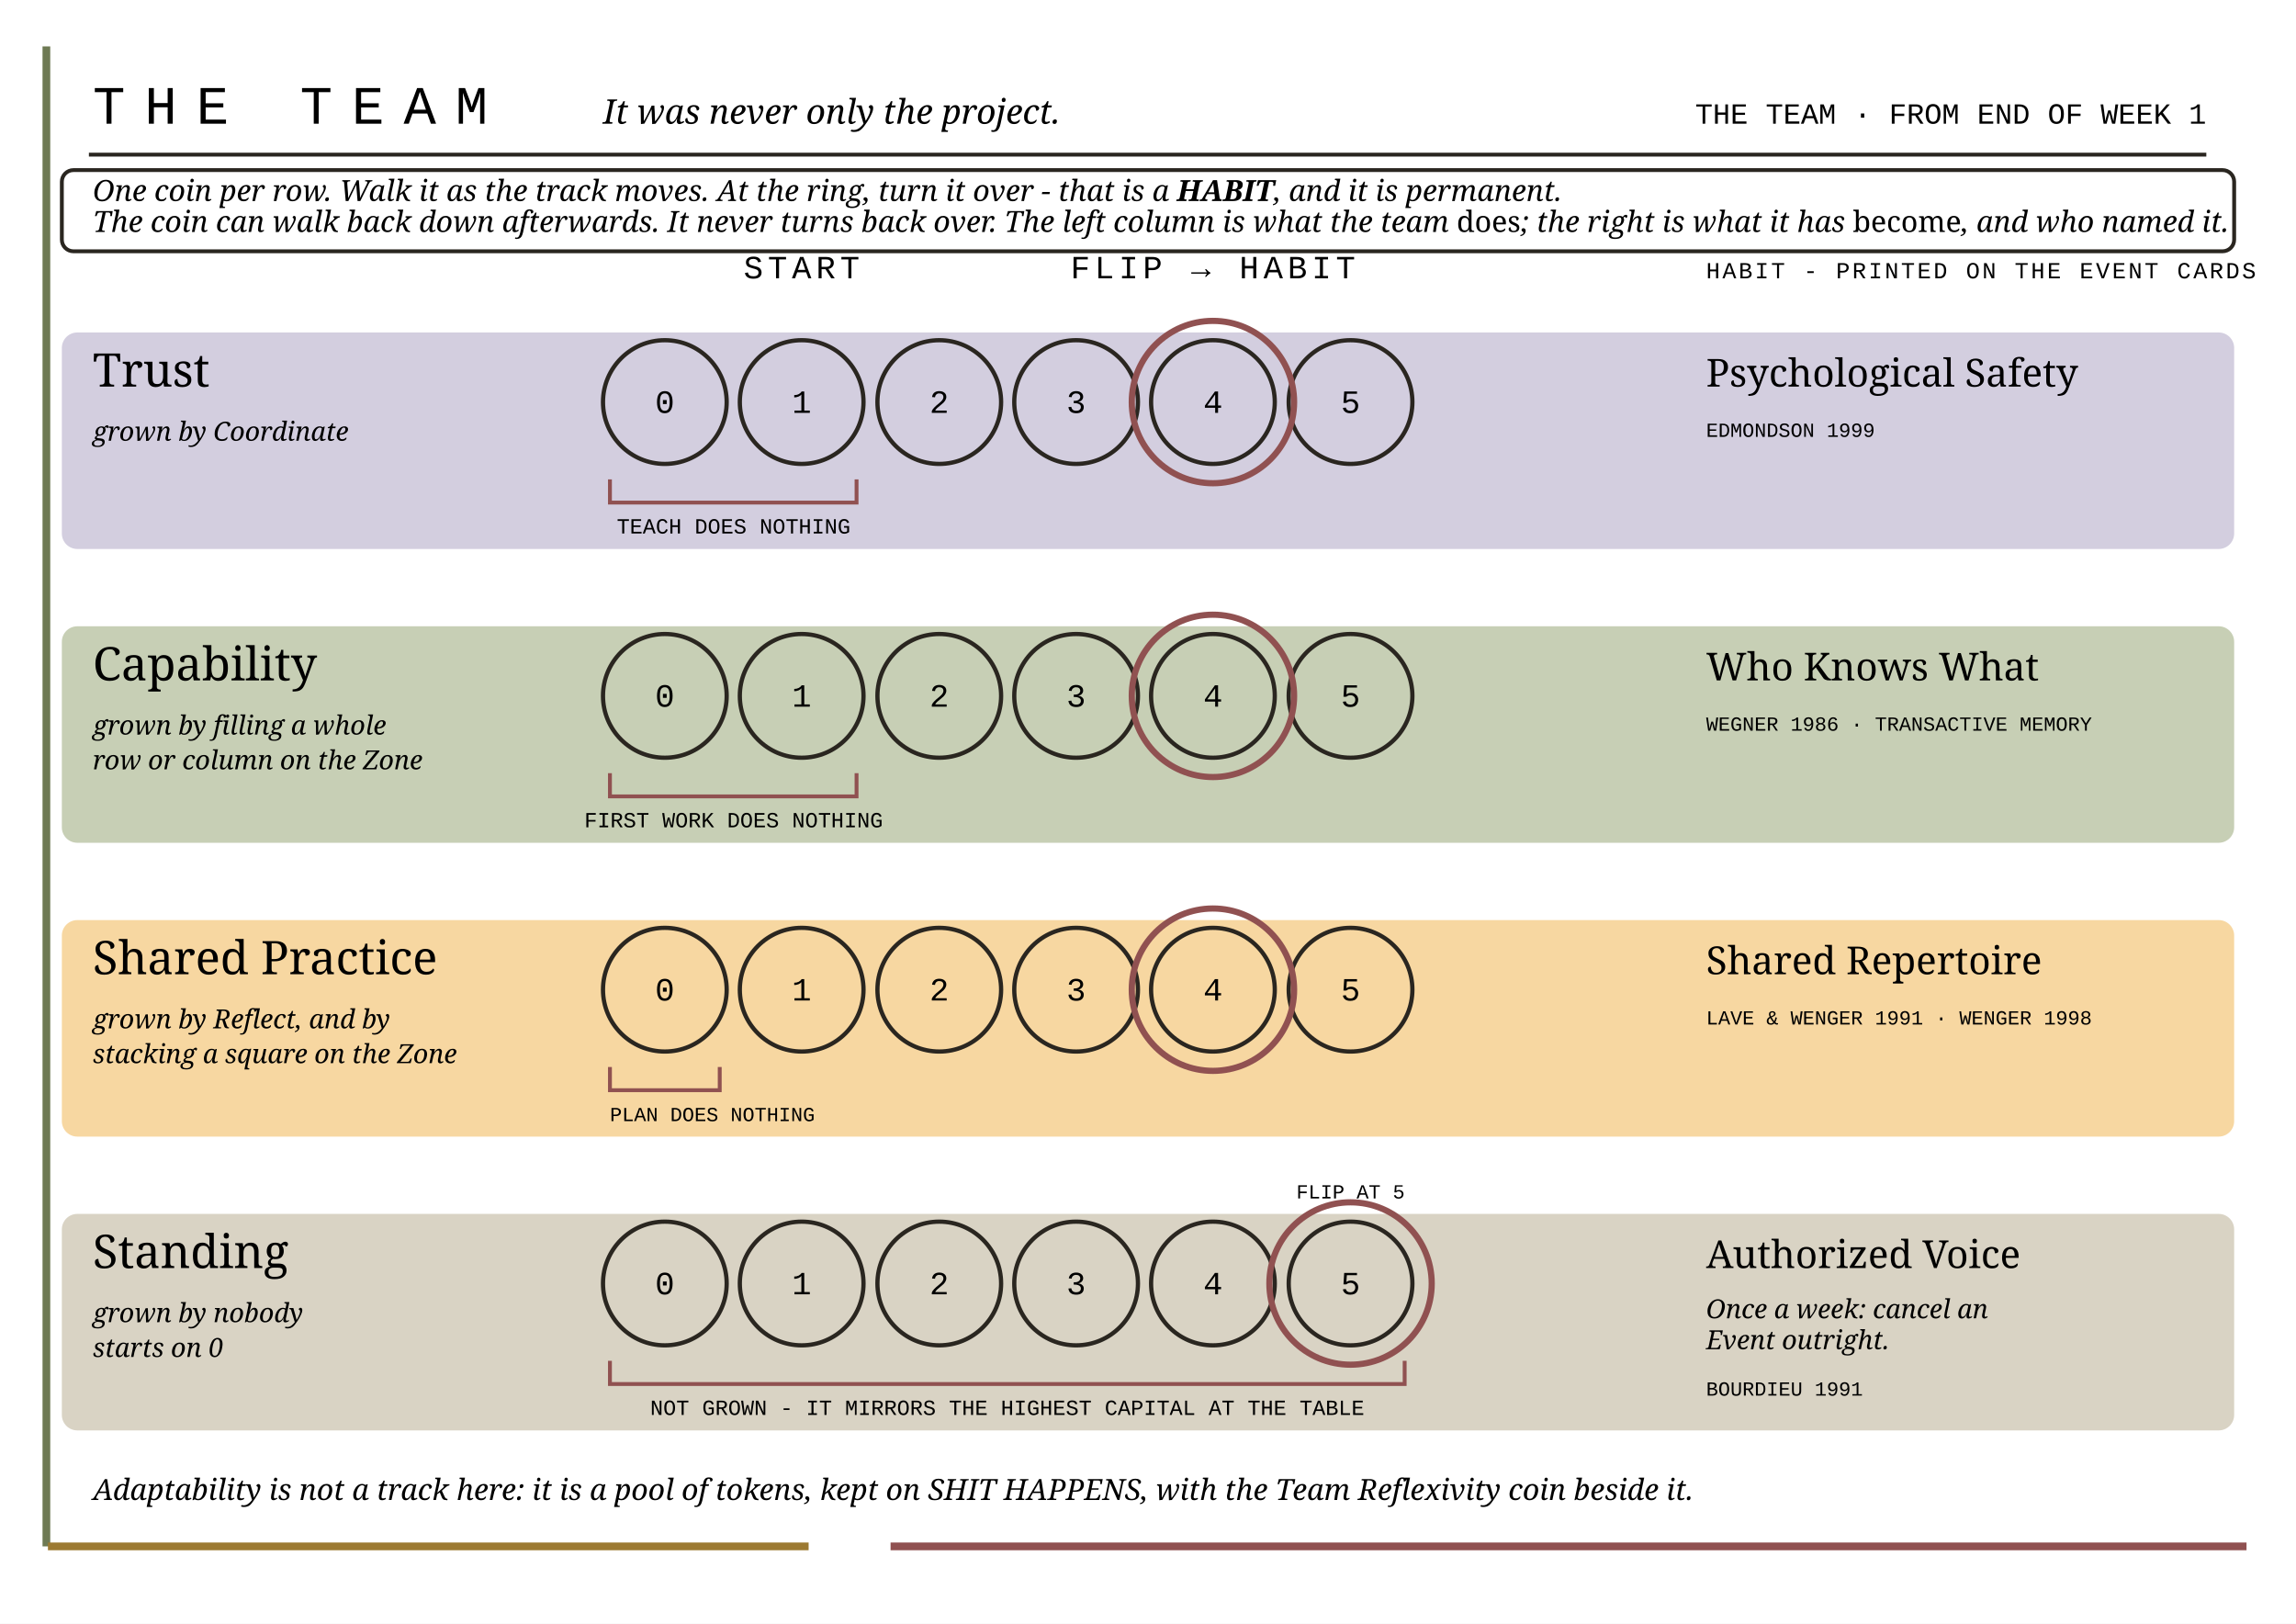
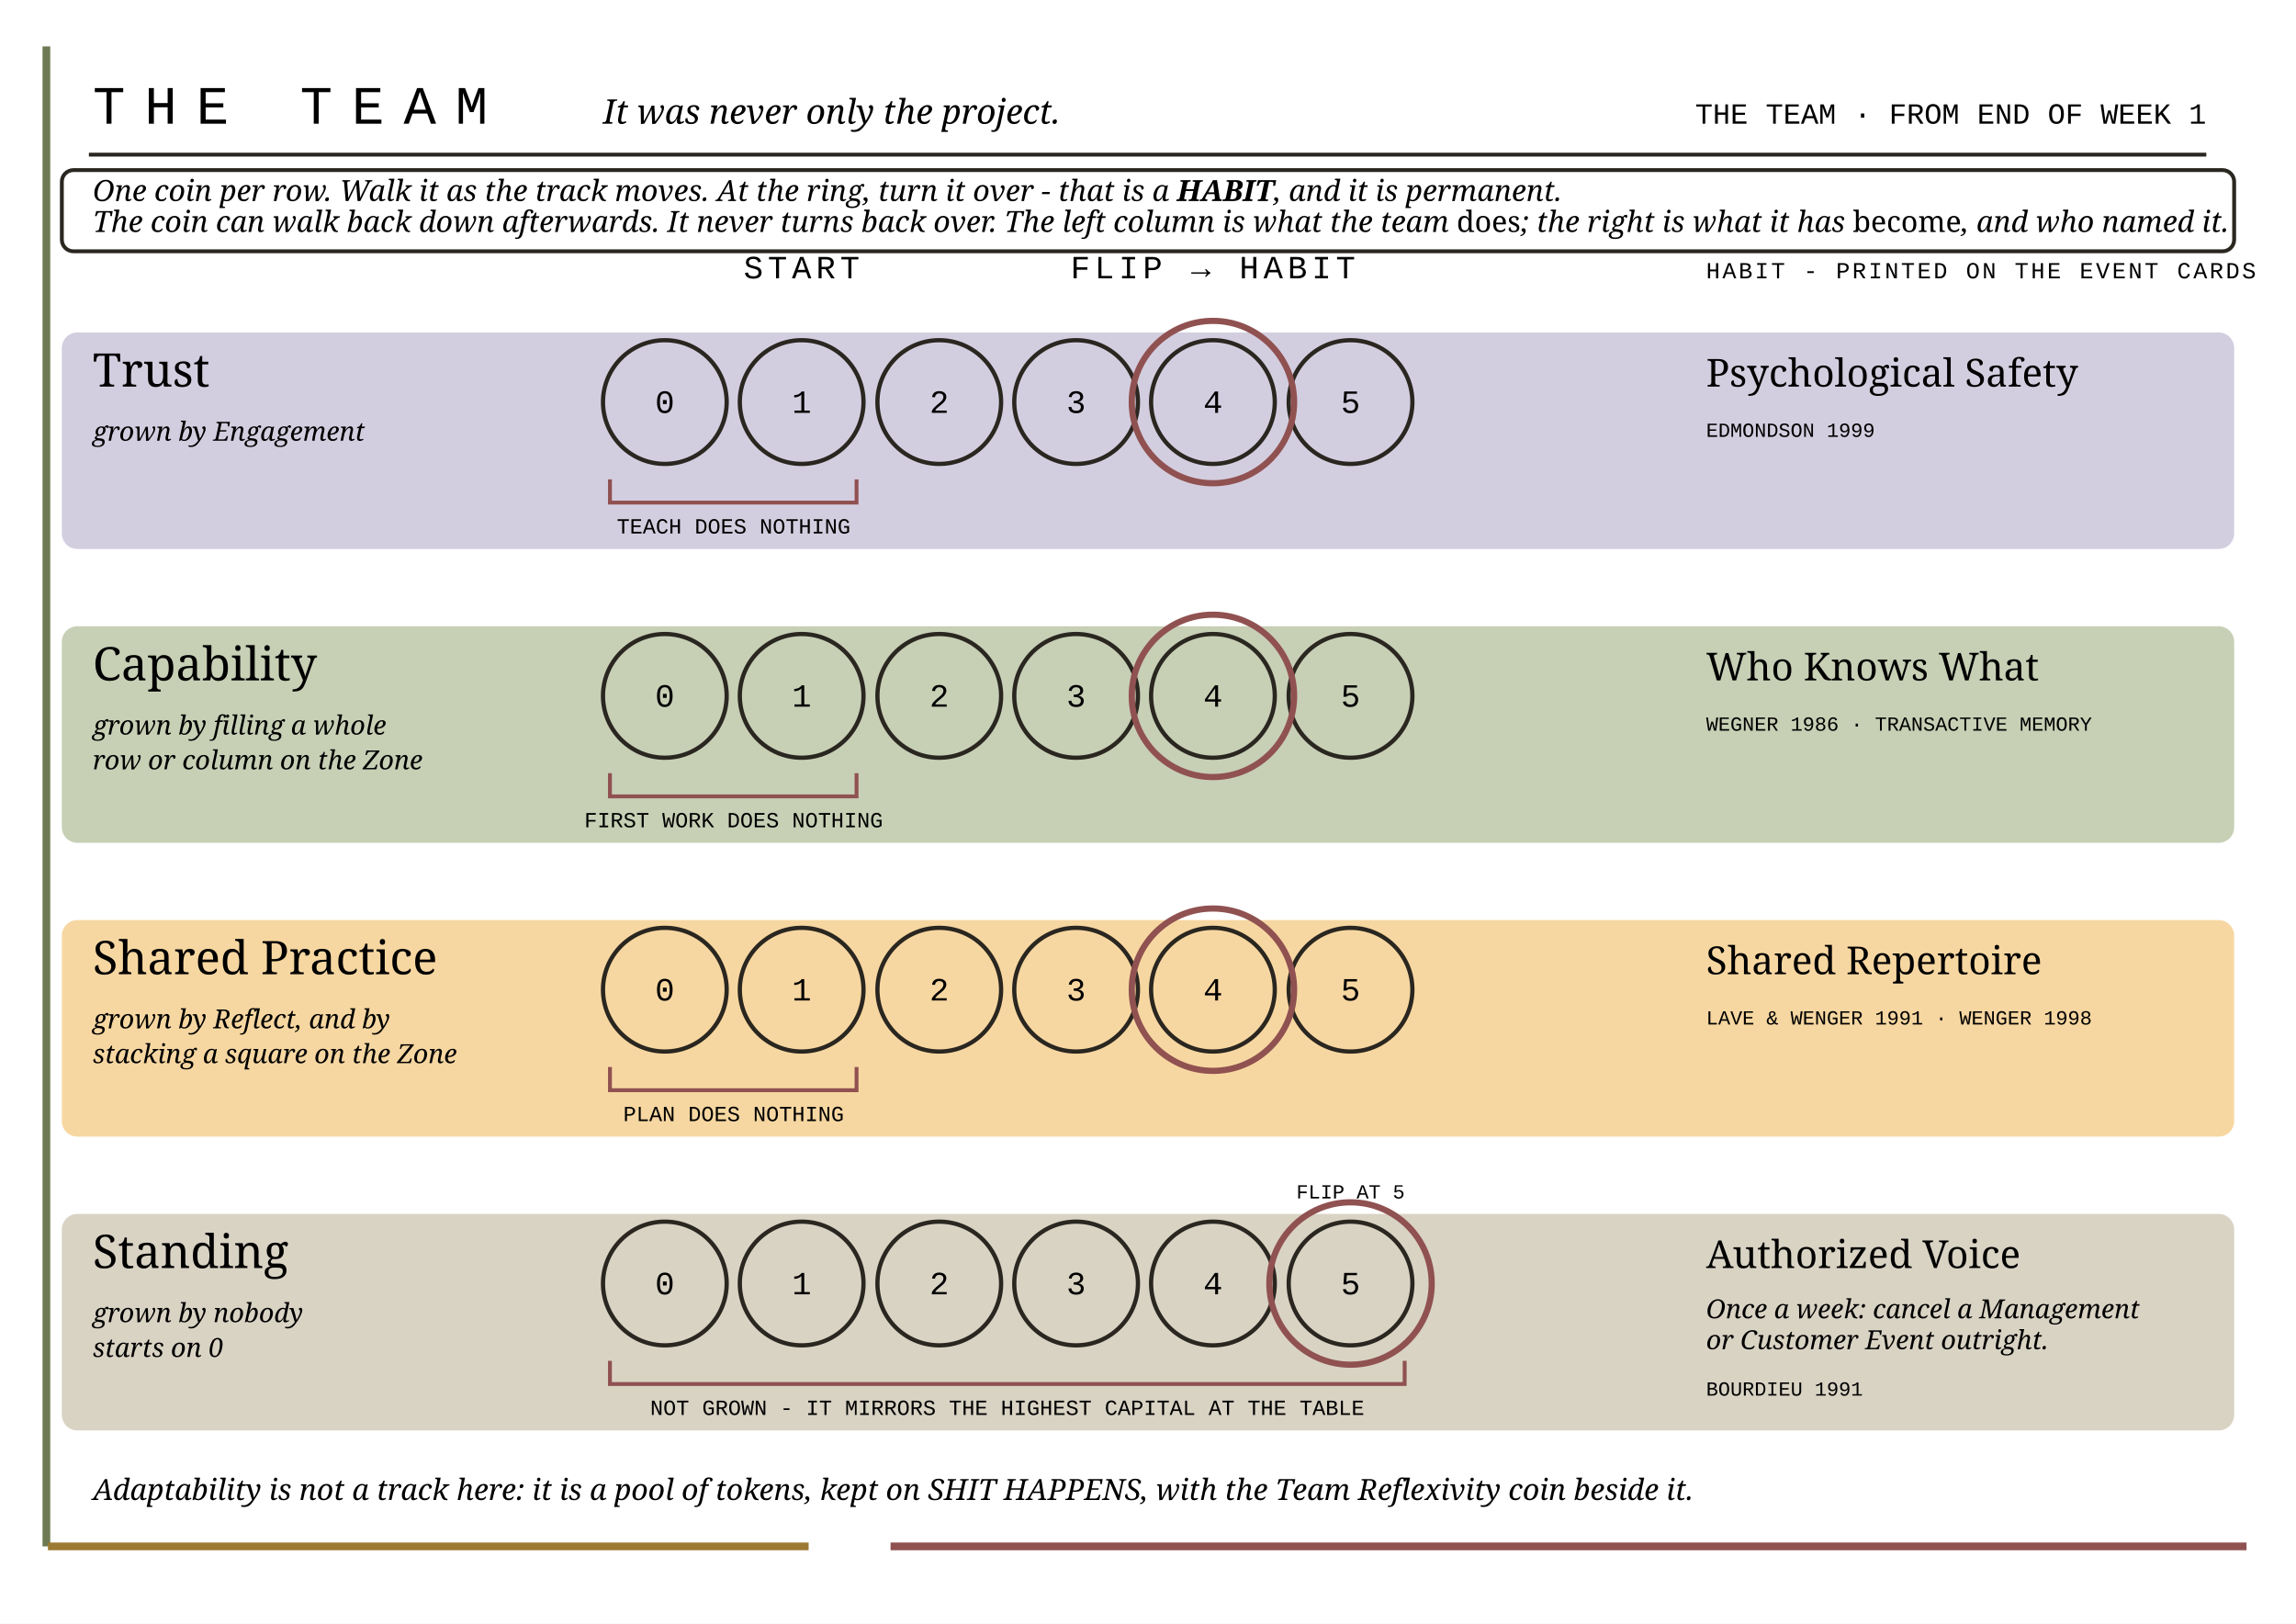
<svg xmlns="http://www.w3.org/2000/svg" width="297mm" height="210mm" viewBox="0 0 297 210">
  <style>
  .s { font-family:"EB Garamond",Garamond,Georgia,serif; fill:#000000; }
  .m { font-family:"IBM Plex Mono","Courier New",monospace; fill:#000000; }
  .r { stroke:#2A2620; stroke-width:.5; fill:none; }
  .w { fill:none; stroke:#2A2620; stroke-width:.55; }
  .q { fill:#000000; }
  .band { stroke:none; }
</style>
  <rect width="297" height="210" fill="#FFFFFF" />
  <text x="12" y="16" class="m" font-size="7" letter-spacing="2.5">THE TEAM</text>
  <text x="78" y="16" class="s" font-size="4.4" font-style="italic">It was never only the project.</text>
  <text x="285.4" y="16" class="m q" font-size="3.8" text-anchor="end">THE TEAM · FROM END OF WEEK 1</text>
  <line x1="11.5" y1="20" x2="285.4" y2="20" class="r" />
  <rect x="8" y="22" width="281" height="10.5" rx="1.5" class="r" />
  <text x="12" y="26" class="s" font-size="3.8" font-style="italic">One coin per row. Walk it as the track moves. At the ring, turn it over - that is a <tspan font-weight="bold">HABIT</tspan>, and it is permanent.</text>
  <text x="12" y="30" class="s" font-size="3.8" font-style="italic">The coin can walk back down afterwards. It never turns back over. The left column is what the team <tspan font-style="normal">does</tspan>; the right is what it has <tspan font-style="normal">become</tspan>, and who named it.</text>
  <text x="103.7" y="36" class="m" font-size="4.2" text-anchor="middle" letter-spacing=".6">START</text>
  <text x="156.9" y="36" class="m" font-size="4.2" text-anchor="middle" letter-spacing=".6">FLIP → HABIT</text>
  <text x="220.7" y="36" class="m" font-size="3" letter-spacing=".3">HABIT - PRINTED ON THE EVENT CARDS</text>
  <g id="trust" transform="translate(0,-2)">
    <rect x="8" y="45" width="281" height="28" rx="2" class="band" fill="#D3CEDF" />
    <text x="12" y="52" class="s" font-size="6">Trust</text>
-     <text x="12" y="59" class="s" font-size="3.4" font-style="italic">grown by Coordinate</text>
+     <text x="12" y="59" class="s" font-size="3.4" font-style="italic">grown by Engagement</text>
    <g class="w">
      <circle cx="86" cy="54" r="8" />
      <circle cx="103.7" cy="54" r="8" />
      <circle cx="121.5" cy="54" r="8" />
      <circle cx="139.2" cy="54" r="8" />
      <circle cx="156.9" cy="54" r="8" />
      <circle cx="174.7" cy="54" r="8" />
    </g>
    <g class="m q" font-size="4.2" text-anchor="middle">
      <text x="86" y="55.4">0</text>
      <text x="103.7" y="55.4">1</text>
      <text x="121.5" y="55.4">2</text>
      <text x="139.2" y="55.4">3</text>
      <text x="156.9" y="55.4">4</text>
      <text x="174.7" y="55.4">5</text>
    </g>
    <circle cx="156.9" cy="54" r="10.5" class="w" style="stroke:#905151;stroke-width:.8" />
    <path d="M78.9,64 L78.9,67 L110.8,67 L110.8,64" class="w" style="stroke:#905151;stroke-width:.5" />
    <text x="94.9" y="71" class="m" font-size="2.8" text-anchor="middle">TEACH DOES NOTHING</text>
    <text x="220.7" y="52" class="s" font-size="5">Psychological Safety</text>
    <text x="220.7" y="58.5" class="m q" font-size="2.6">EDMONDSON 1999</text>
  </g>
  <g id="capability" transform="translate(0,6)">
    <rect x="8" y="75" width="281" height="28" rx="2" class="band" fill="#C7CFB5" />
    <text x="12" y="82" class="s" font-size="6">Capability</text>
    <text x="12" y="89" class="s" font-size="3.4" font-style="italic">grown by filling a whole</text>
    <text x="12" y="93.5" class="s" font-size="3.4" font-style="italic">row or column on the Zone</text>
    <g class="w">
      <circle cx="86" cy="84" r="8" />
      <circle cx="103.7" cy="84" r="8" />
      <circle cx="121.5" cy="84" r="8" />
      <circle cx="139.2" cy="84" r="8" />
      <circle cx="156.9" cy="84" r="8" />
      <circle cx="174.7" cy="84" r="8" />
    </g>
    <g class="m q" font-size="4.2" text-anchor="middle">
      <text x="86" y="85.4">0</text>
      <text x="103.7" y="85.4">1</text>
      <text x="121.5" y="85.4">2</text>
      <text x="139.2" y="85.4">3</text>
      <text x="156.9" y="85.4">4</text>
      <text x="174.7" y="85.4">5</text>
    </g>
    <circle cx="156.9" cy="84" r="10.5" class="w" style="stroke:#905151;stroke-width:.8" />
    <path d="M78.9,94 L78.9,97 L110.8,97 L110.8,94" class="w" style="stroke:#905151;stroke-width:.5" />
    <text x="94.9" y="101" class="m" font-size="2.8" text-anchor="middle">FIRST WORK DOES NOTHING</text>
    <text x="220.7" y="82" class="s" font-size="5">Who Knows What</text>
    <text x="220.7" y="88.5" class="m q" font-size="2.6">WEGNER 1986 · TRANSACTIVE MEMORY</text>
  </g>
  <g id="shared-practice" transform="translate(0,14)">
    <rect x="8" y="105" width="281" height="28" rx="2" class="band" fill="#F7D7A1" />
    <text x="12" y="112" class="s" font-size="6">Shared Practice</text>
    <text x="12" y="119" class="s" font-size="3.4" font-style="italic">grown by Reflect, and by</text>
    <text x="12" y="123.5" class="s" font-size="3.4" font-style="italic">stacking a square on the Zone</text>
    <g class="w">
      <circle cx="86" cy="114" r="8" />
      <circle cx="103.7" cy="114" r="8" />
      <circle cx="121.5" cy="114" r="8" />
      <circle cx="139.2" cy="114" r="8" />
      <circle cx="156.9" cy="114" r="8" />
      <circle cx="174.7" cy="114" r="8" />
    </g>
    <g class="m q" font-size="4.2" text-anchor="middle">
      <text x="86" y="115.4">0</text>
      <text x="103.7" y="115.4">1</text>
      <text x="121.5" y="115.4">2</text>
      <text x="139.2" y="115.4">3</text>
      <text x="156.9" y="115.4">4</text>
      <text x="174.7" y="115.4">5</text>
    </g>
    <circle cx="156.9" cy="114" r="10.5" class="w" style="stroke:#905151;stroke-width:.8" />
-     <path d="M78.9,124 L78.9,127 L93.1,127 L93.1,124" class="w" style="stroke:#905151;stroke-width:.5" />
-     <text x="78.9" y="131" class="m" font-size="2.6">PLAN DOES NOTHING</text>
+     <path d="M78.9,124 L78.9,127 L110.8,127 L110.8,124" class="w" style="stroke:#905151;stroke-width:.5" />
+     <text x="94.9" y="131" class="m" font-size="2.8" text-anchor="middle">PLAN DOES NOTHING</text>
    <text x="220.7" y="112" class="s" font-size="5">Shared Repertoire</text>
    <text x="220.7" y="118.5" class="m q" font-size="2.6">LAVE &amp; WENGER 1991 · WENGER 1998</text>
  </g>
  <g id="standing">
    <rect x="8" y="157" width="281" height="28" rx="2" class="band" fill="#D9D3C4" />
    <text x="12" y="164" class="s" font-size="6">Standing</text>
    <text x="12" y="171" class="s" font-size="3.4" font-style="italic">grown by nobody</text>
    <text x="12" y="175.5" class="s" font-size="3.4" font-style="italic">starts on 0</text>
    <g class="w">
      <circle cx="86" cy="166" r="8" />
      <circle cx="103.7" cy="166" r="8" />
      <circle cx="121.5" cy="166" r="8" />
      <circle cx="139.2" cy="166" r="8" />
      <circle cx="156.9" cy="166" r="8" />
      <circle cx="174.7" cy="166" r="8" />
    </g>
    <g class="m q" font-size="4.2" text-anchor="middle">
      <text x="86" y="167.4">0</text>
      <text x="103.7" y="167.4">1</text>
      <text x="121.5" y="167.4">2</text>
      <text x="139.2" y="167.4">3</text>
      <text x="156.9" y="167.4">4</text>
      <text x="174.7" y="167.4">5</text>
    </g>
    <circle cx="174.7" cy="166" r="10.5" class="w" style="stroke:#905151;stroke-width:.8" />
    <path d="M78.9,176 L78.9,179 L181.7,179 L181.7,176" class="w" style="stroke:#905151;stroke-width:.5" />
    <text x="130.3" y="183" class="m" font-size="2.8" text-anchor="middle">NOT GROWN - IT MIRRORS THE HIGHEST CAPITAL AT THE TABLE</text>
    <text x="220.7" y="164" class="s" font-size="5">Authorized Voice</text>
-     <text x="220.7" y="170.5" class="s" font-size="3.4" font-style="italic">Once a week: cancel an</text>
-     <text x="220.7" y="174.5" class="s" font-size="3.4" font-style="italic">Event outright.</text>
+     <text x="220.7" y="170.5" class="s" font-size="3.4" font-style="italic">Once a week: cancel a Management</text>
+     <text x="220.7" y="174.5" class="s" font-size="3.4" font-style="italic">or Customer Event outright.</text>
    <text x="220.7" y="180.5" class="m q" font-size="2.6">BOURDIEU 1991</text>
  </g>
  <text x="174.7" y="155" class="m" font-size="2.6" text-anchor="middle">FLIP AT 5</text>
  <text x="12" y="194" class="s" font-size="3.8" font-style="italic">Adaptability is not a track here: it is a pool of tokens, kept on SHIT HAPPENS, with the Team Reflexivity coin beside it.</text>
  <line x1="6" y1="6" x2="6" y2="200" stroke="#6E7A54" stroke-width="1" />
  <line x1="6.2" y1="200" x2="104.6" y2="200" stroke="#9C7A32" stroke-width="1" />
  <line x1="115.2" y1="200" x2="290.6" y2="200" stroke="#905151" stroke-width="1" />
</svg>
